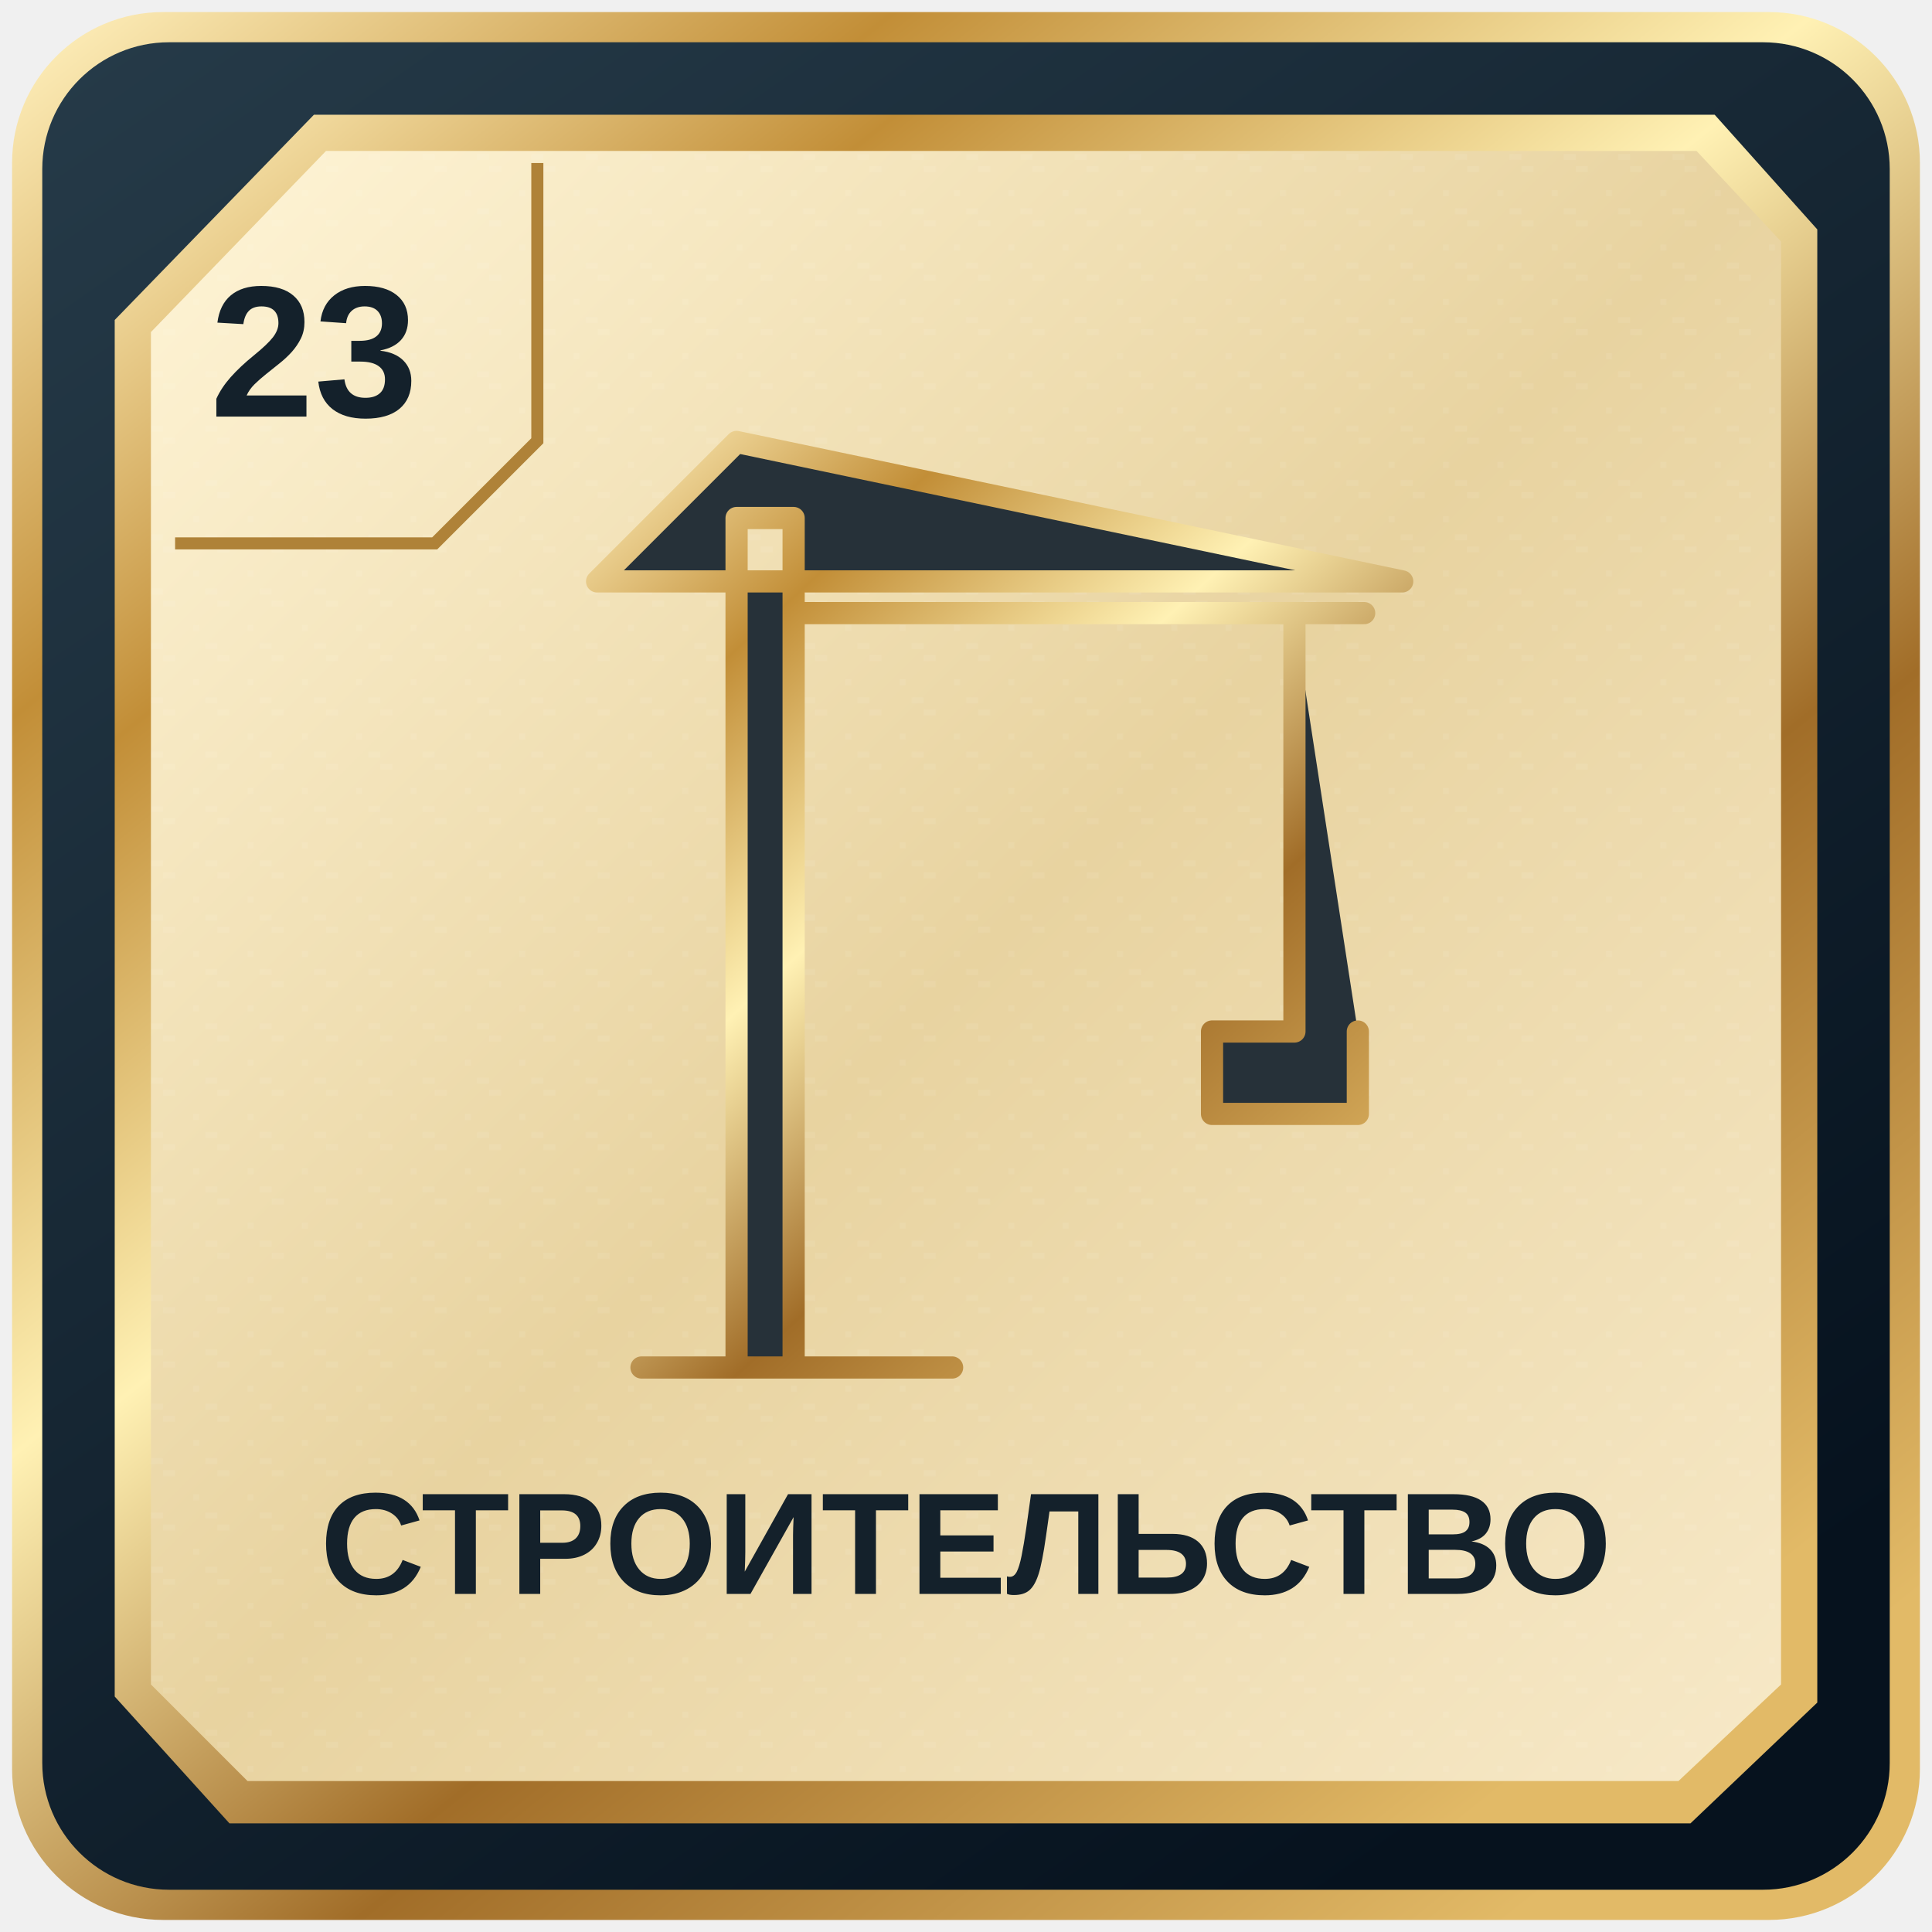
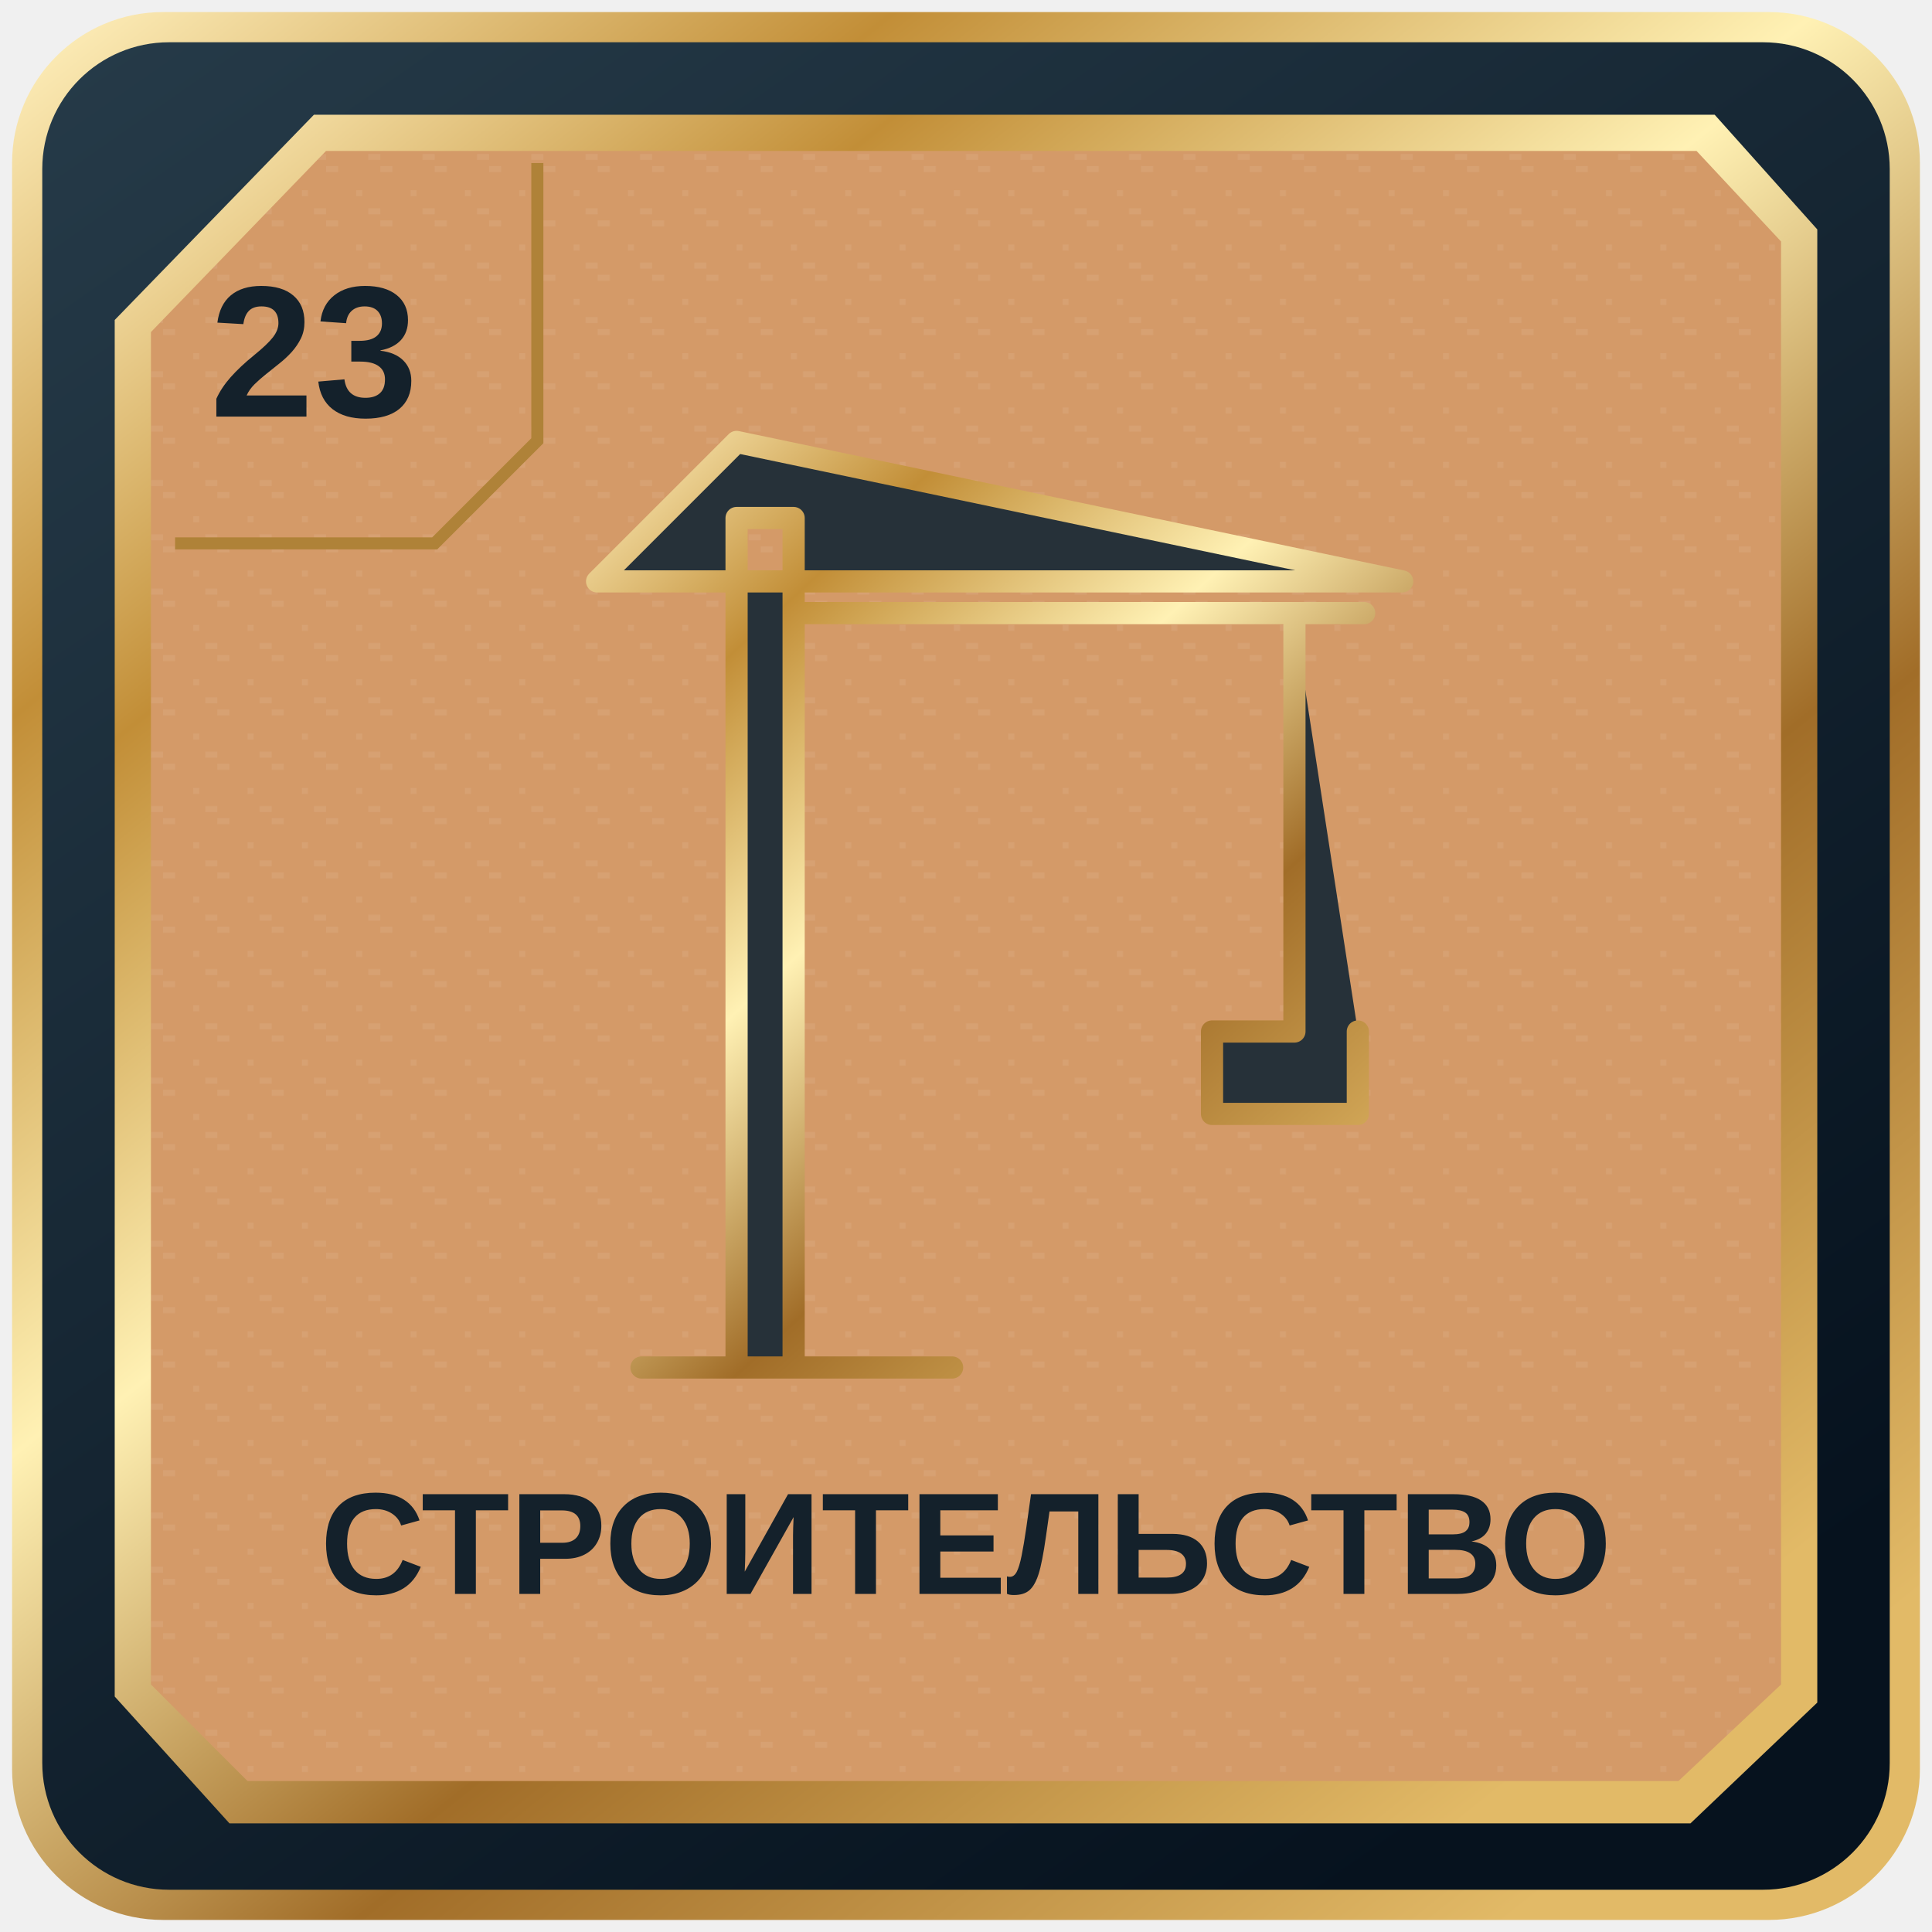
<svg xmlns="http://www.w3.org/2000/svg" viewBox="0 0 320 320" role="img" aria-label="Строительство">
  <defs>
    <linearGradient id="gold" x2="0.8" y2="1">
      <stop stop-color="#fff0bc" />
      <stop offset=".22" stop-color="#c28e37" />
      <stop offset=".46" stop-color="#fff1b4" />
      <stop offset=".7" stop-color="#a16d28" />
      <stop offset="1" stop-color="#e2ba67" />
    </linearGradient>
    <linearGradient id="cream" x2="1" y2="1">
      <stop stop-color="#fff5d7" />
      <stop offset=".5" stop-color="#e8d3a0" />
      <stop offset="1" stop-color="#f7e9c8" />
    </linearGradient>
    <linearGradient id="navy" x2=".7" y2="1">
      <stop stop-color="#263b49" />
      <stop offset="1" stop-color="#06121e" />
    </linearGradient>
    <linearGradient id="glass" x2="1" y2="1">
      <stop stop-color="#d4e9e8" />
      <stop offset=".45" stop-color="#6495ad" />
      <stop offset="1" stop-color="#294453" />
    </linearGradient>
    <pattern id="grain" width="9" height="9" patternUnits="userSpaceOnUse">
      <path d="M0 1h2m3 4h1m1 3h2" stroke="#fff" opacity=".07" />
    </pattern>
  </defs>
  <rect x="2" y="2" width="316" height="316" rx="25" fill="url(#gold)" />
  <rect x="7" y="7" width="306" height="306" rx="21" fill="url(#navy)" />
  <path d="M52 19H284L301 38V282L280 302H38L19 281V53z" fill="url(#gold)" />
-   <path d="M54 25H281L295 40V279L278 295H41L25 279V55z" fill="url(#cream)" />
+   <path d="M54 25H281L295 40V279L278 295H41L25 279V55z" fill="#d49a68" />
  <path d="M54 25H281L295 40V279L278 295H41L25 279V55z" fill="url(#grain)" />
  <path d="M29 90H72L89 73V27" fill="none" stroke="#af8238" stroke-width="2" />
  <text x="52" y="69" text-anchor="middle" font-family="Arial,sans-serif" font-weight="700" font-size="31" fill="#14212b">23</text>
  <g transform="translate(164 153) scale(1.05)">
    <g fill="#263139" stroke="url(#gold)" stroke-width="3.5" stroke-linejoin="round" stroke-linecap="round">
      <path d="M-40 70V-64h9V70M-62-54H65L-40-76zM-30-49H59M48-48v65h-13v13h23V17M-55 70h49" />
    </g>
  </g>
  <text x="160" y="264" text-anchor="middle" font-family="Arial,sans-serif" font-weight="800" font-size="24" fill="#14212b">СТРОИТЕЛЬСТВО</text>
</svg>
